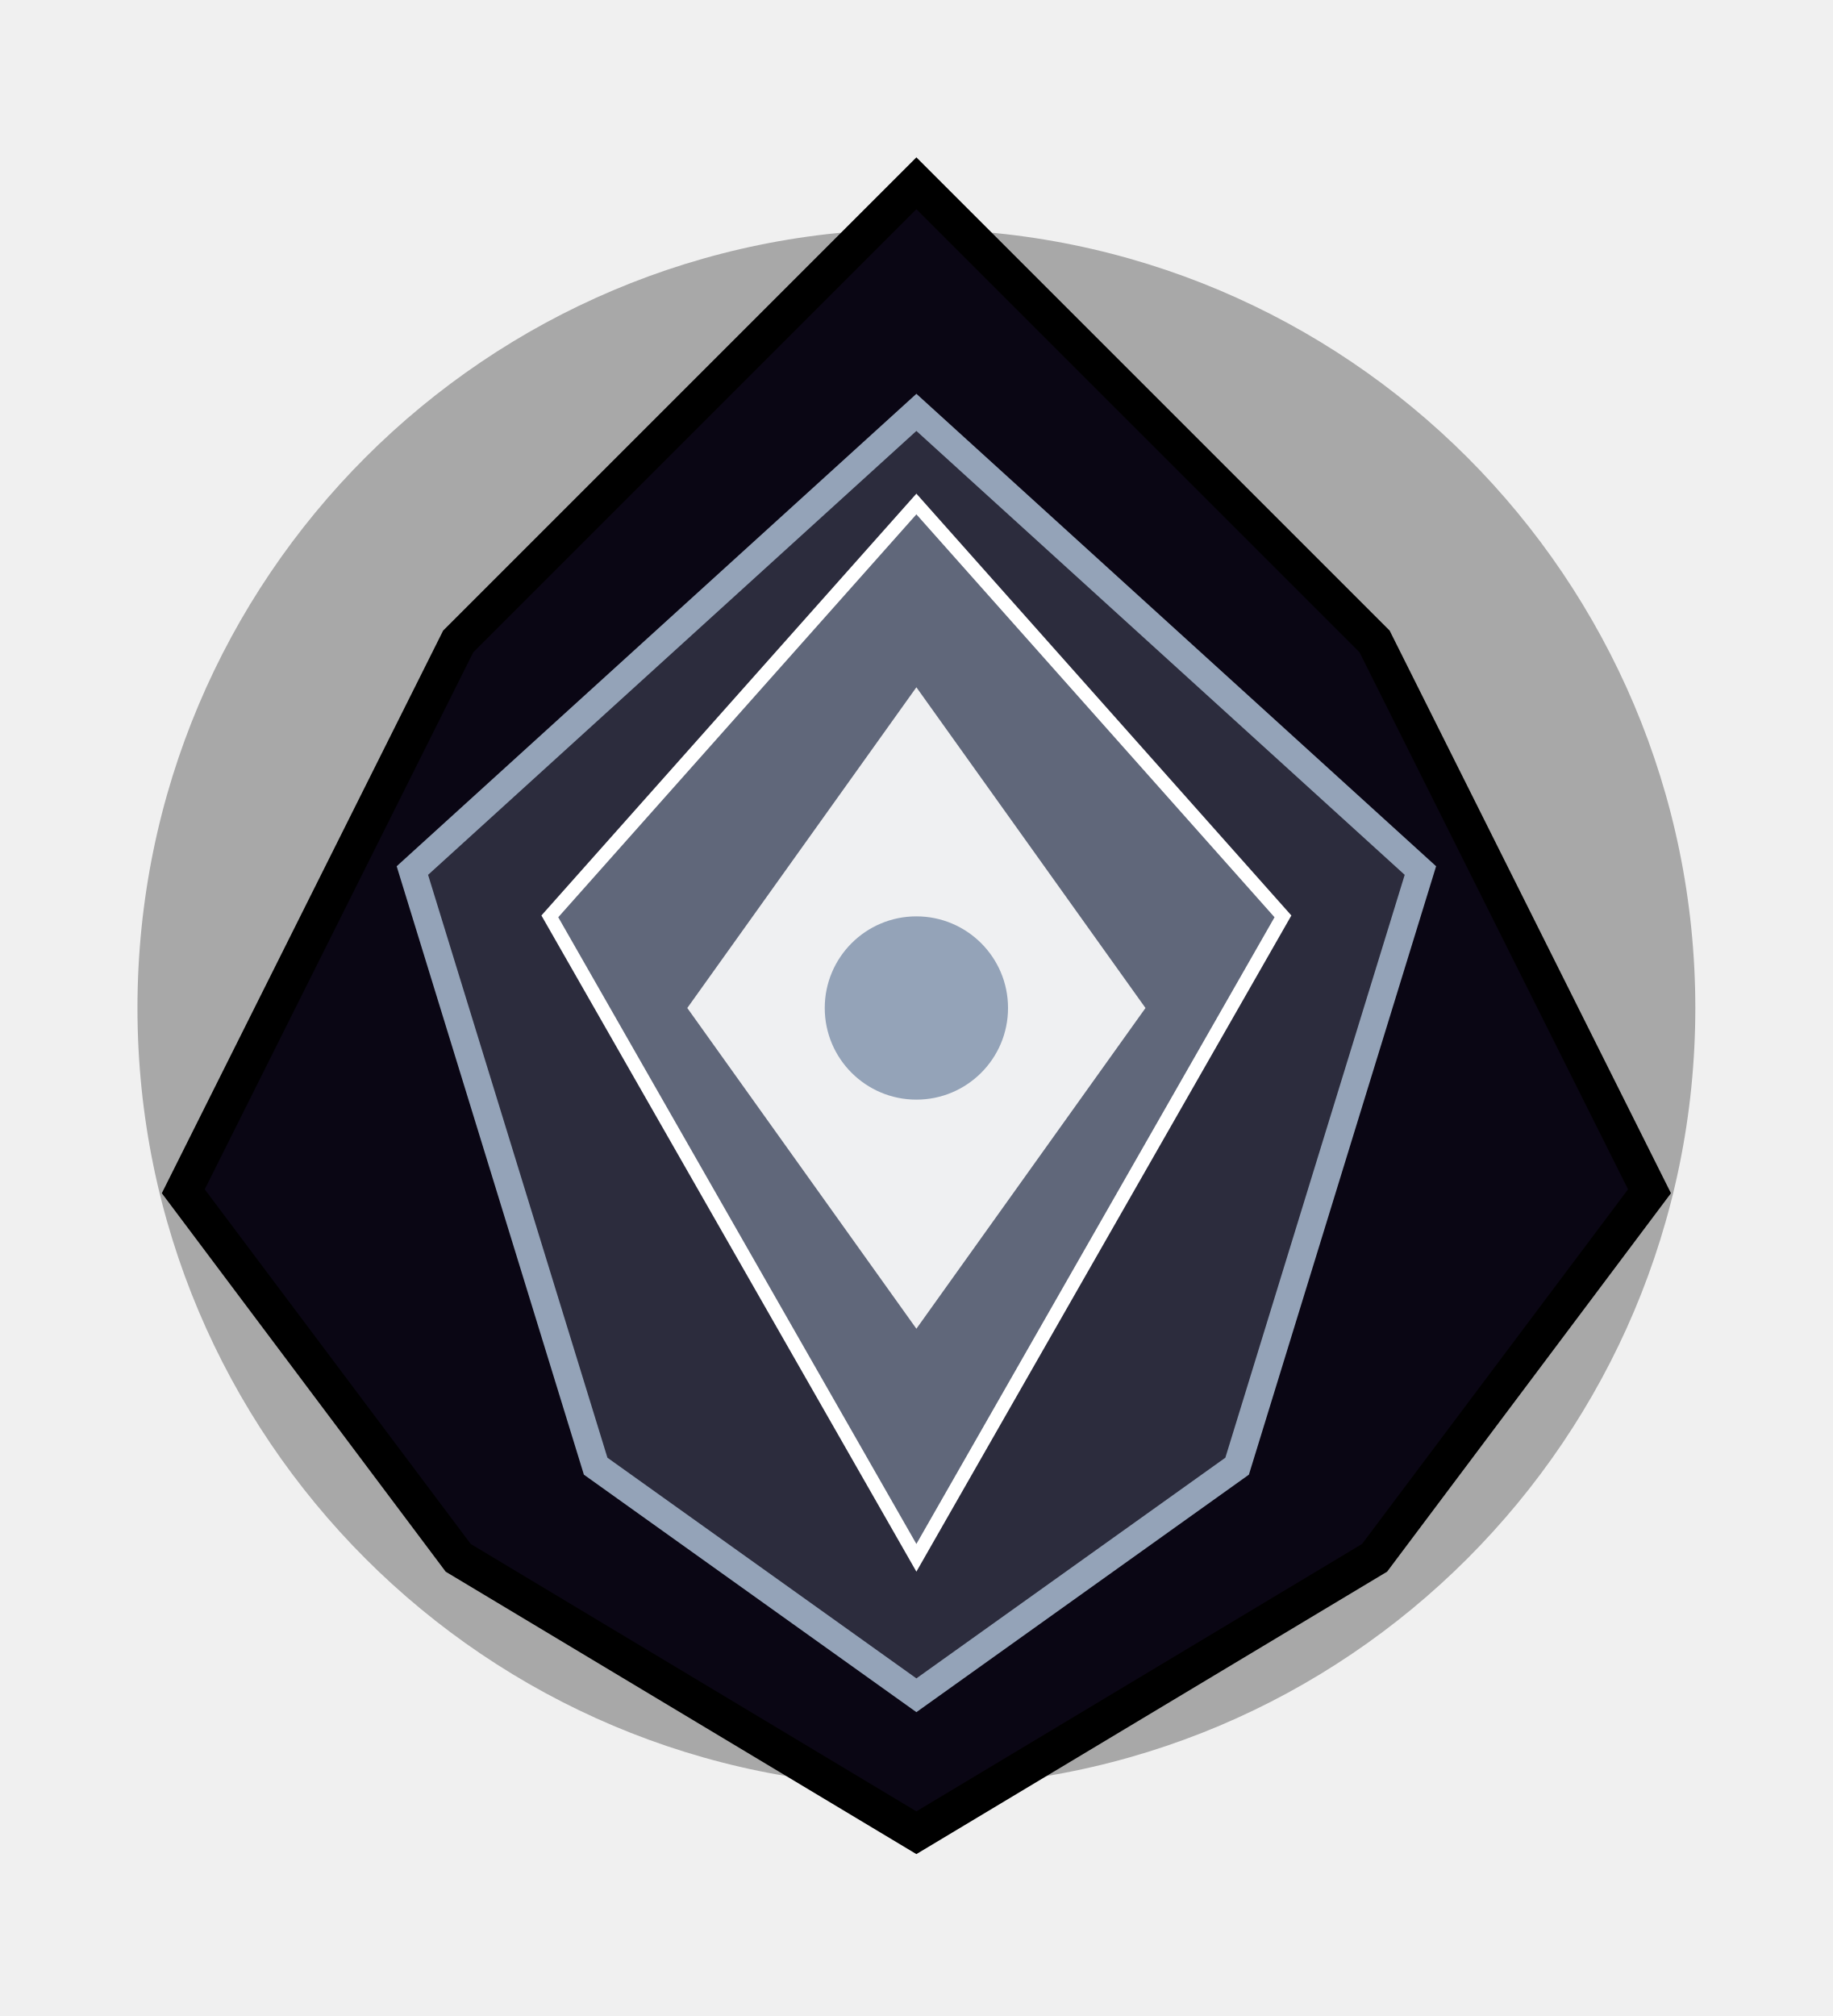
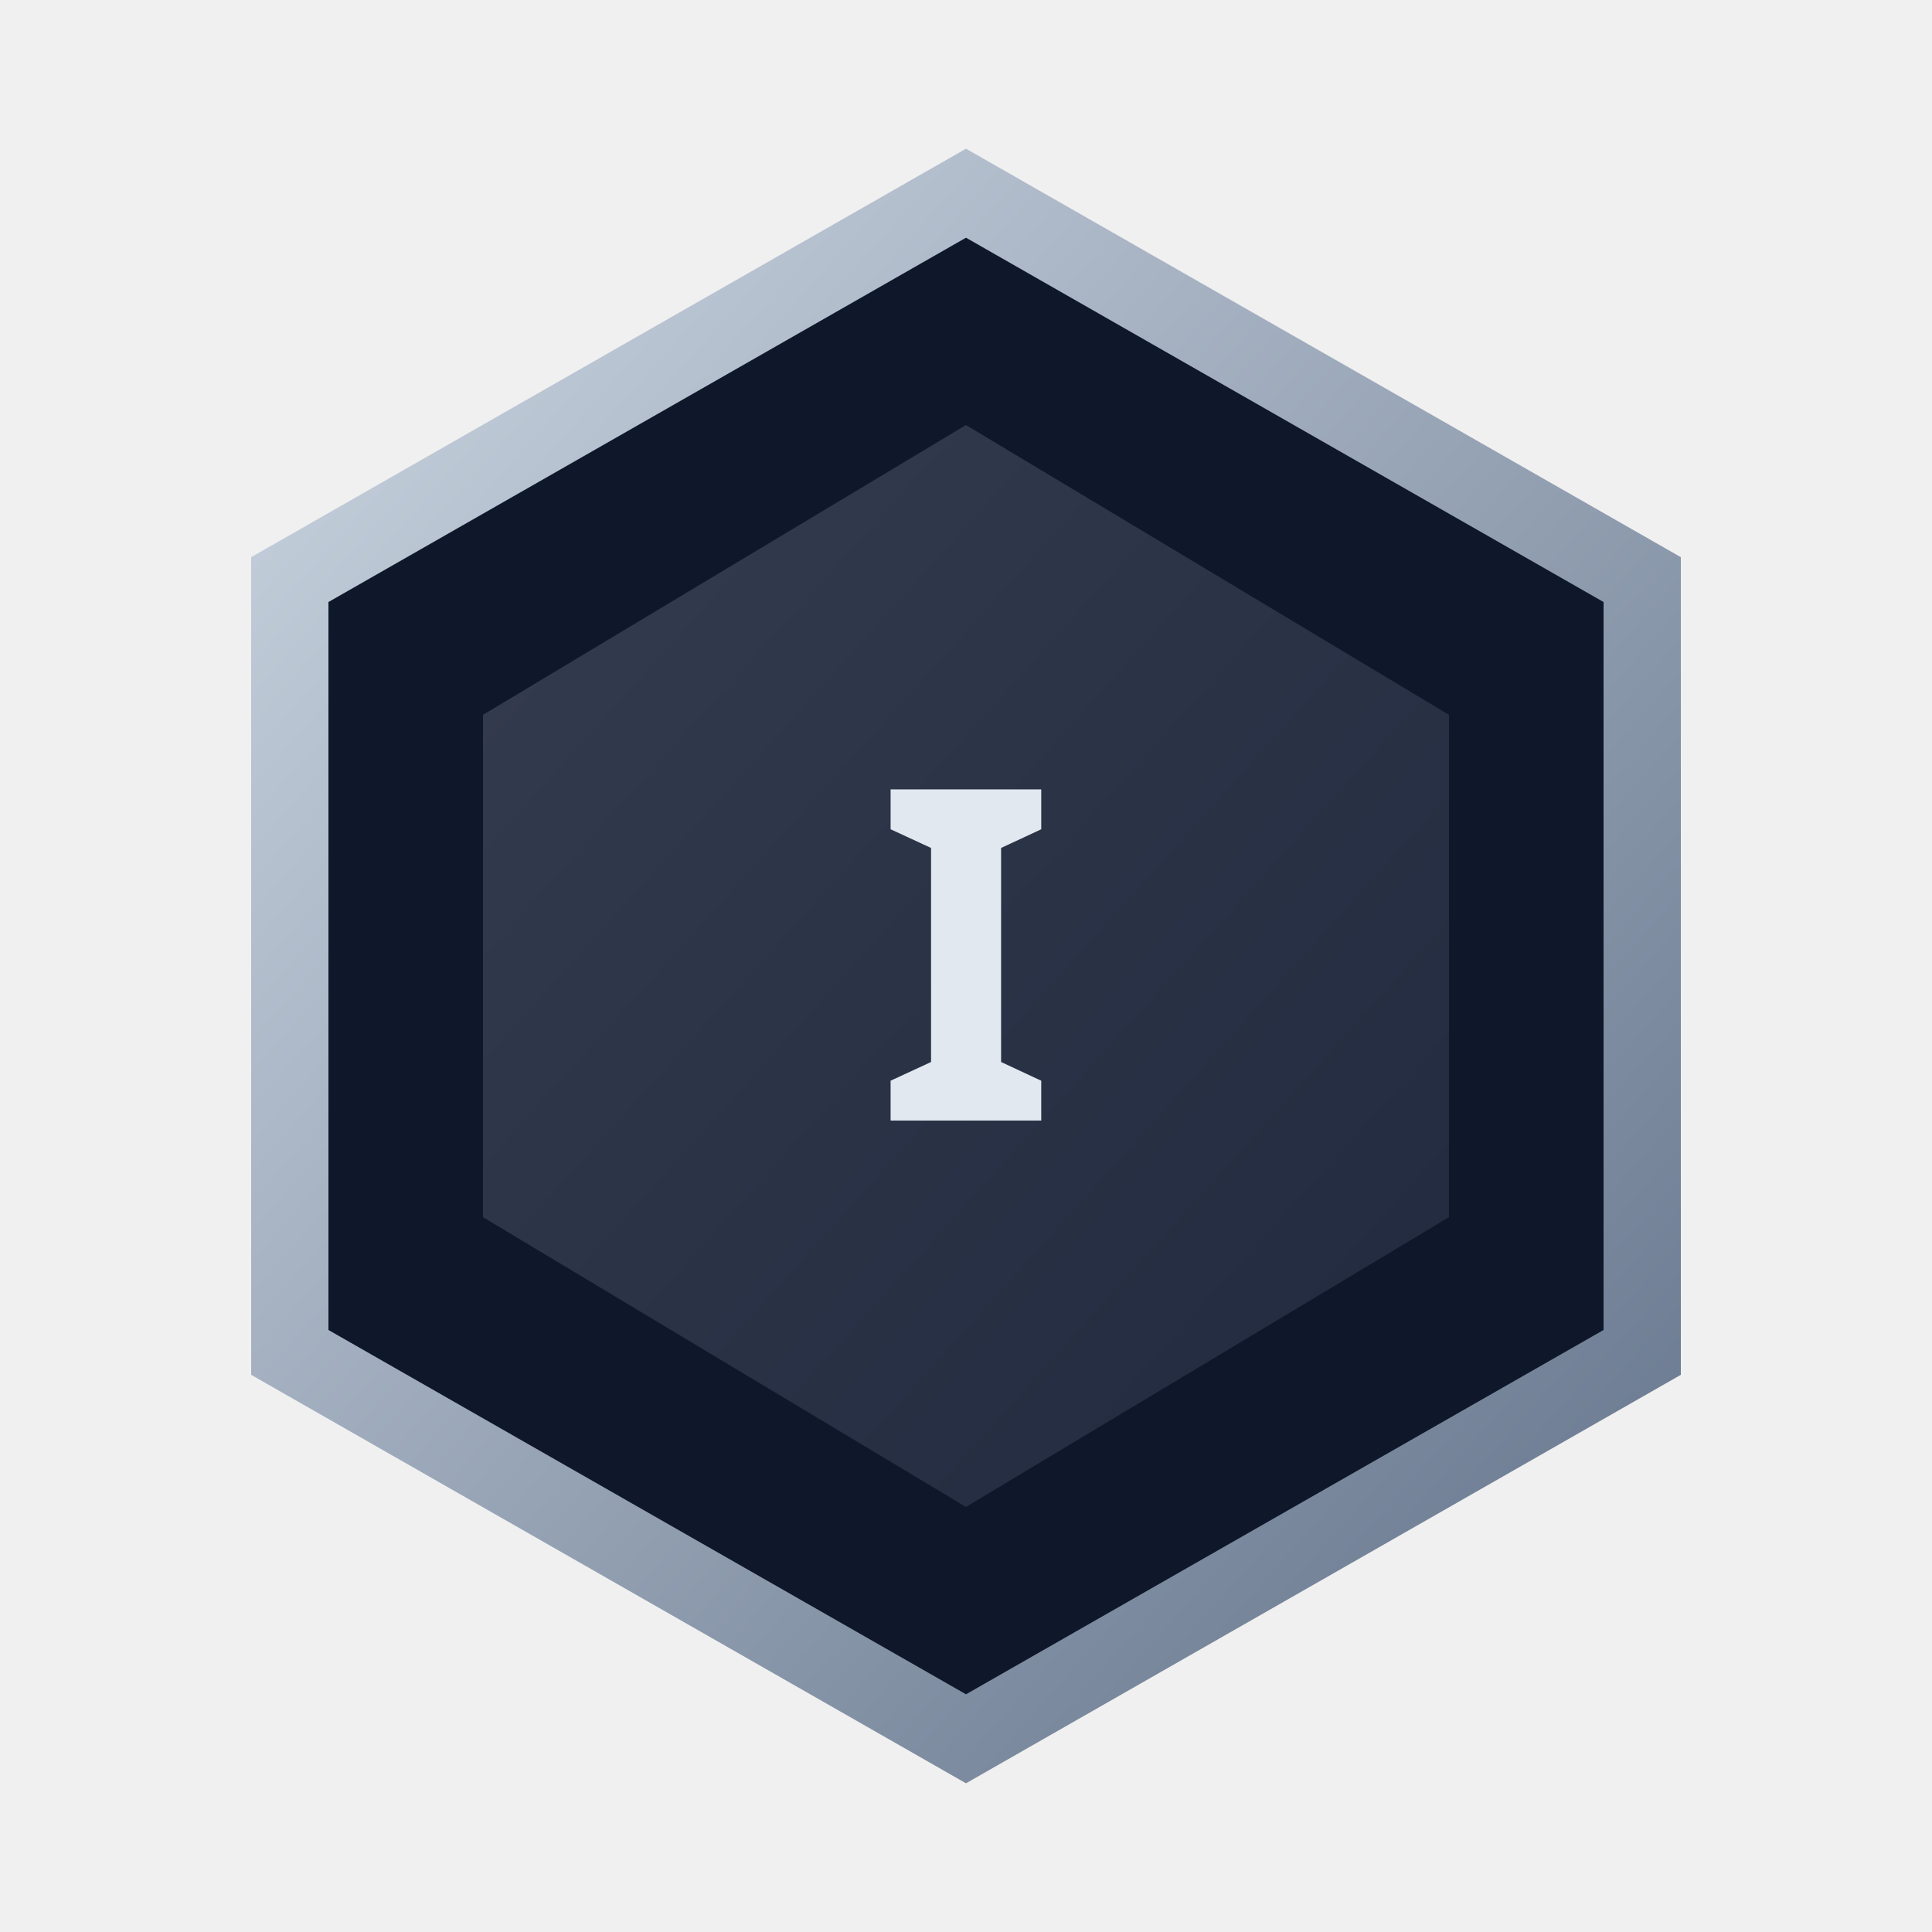
- <svg xmlns="http://www.w3.org/2000/svg" width="200" height="220" viewBox="0 0 200 220" fill="none">
+ <svg xmlns="http://www.w3.org/2000/svg" viewBox="0 0 100 100" fill="none">
  <defs>
-     <radialGradient id="crestGlow_Initiate" cx="50%" cy="50%" r="50%">
-       <stop offset="0%" stopColor="#94A3B8" stopOpacity="0.8" />
-       <stop offset="100%" stopColor="#94A3B8" stopOpacity="0" />
-     </radialGradient>
-     <linearGradient id="crestGold_Initiate" x1="0%" y1="0%" x2="100%" y2="100%">
-       <stop offset="0%" stopColor="#FDE68A" />
-       <stop offset="50%" stopColor="#D97706" />
-       <stop offset="100%" stopColor="#78350F" />
+     <linearGradient id="emb1" x1="0%" y1="0%" x2="100%" y2="100%">
+       <stop offset="0%" stop-color="#CBD5E1" />
+       <stop offset="100%" stop-color="#64748B" />
    </linearGradient>
  </defs>
-   <circle cx="100" cy="110" r="85" fill="url(#crestGlow_Initiate)" opacity="0.3" />
-   <path d="M100 20 L150 70 L180 130 L150 170 L100 200 L50 170 L20 130 L50 70 Z" fill="#0A0614" stroke="url(#crestGold_Initiate)" stroke-width="4" />
-   <polygon points="100,45 155,95 135,160 100,185 65,160 45,95" fill="#94A3B8" fill-opacity="0.25" stroke="#94A3B8" stroke-width="3" />
-   <polygon points="100,55 140,100 100,170 60,100" fill="#94A3B8" fill-opacity="0.5" stroke="#FFFFFF" stroke-width="1.5" />
-   <polygon points="100,75 125,110 100,145 75,110" fill="#FFFFFF" fill-opacity="0.9" />
-   <circle cx="100" cy="110" r="10" fill="#94A3B8" />
+   <polygon points="50,10 85,30 85,70 50,90 15,70 15,30" stroke="url(#emb1)" stroke-width="4" fill="#0F172A" />
+   <path d="M50,22 L75,37 L75,63 L50,78 L25,63 L25,37 Z" fill="url(#emb1)" opacity="0.2" />
+   <text x="50" y="58" font-family="Rajdhani, sans-serif" font-weight="700" font-size="24" fill="#E2E8F0" text-anchor="middle">I</text>
</svg>
